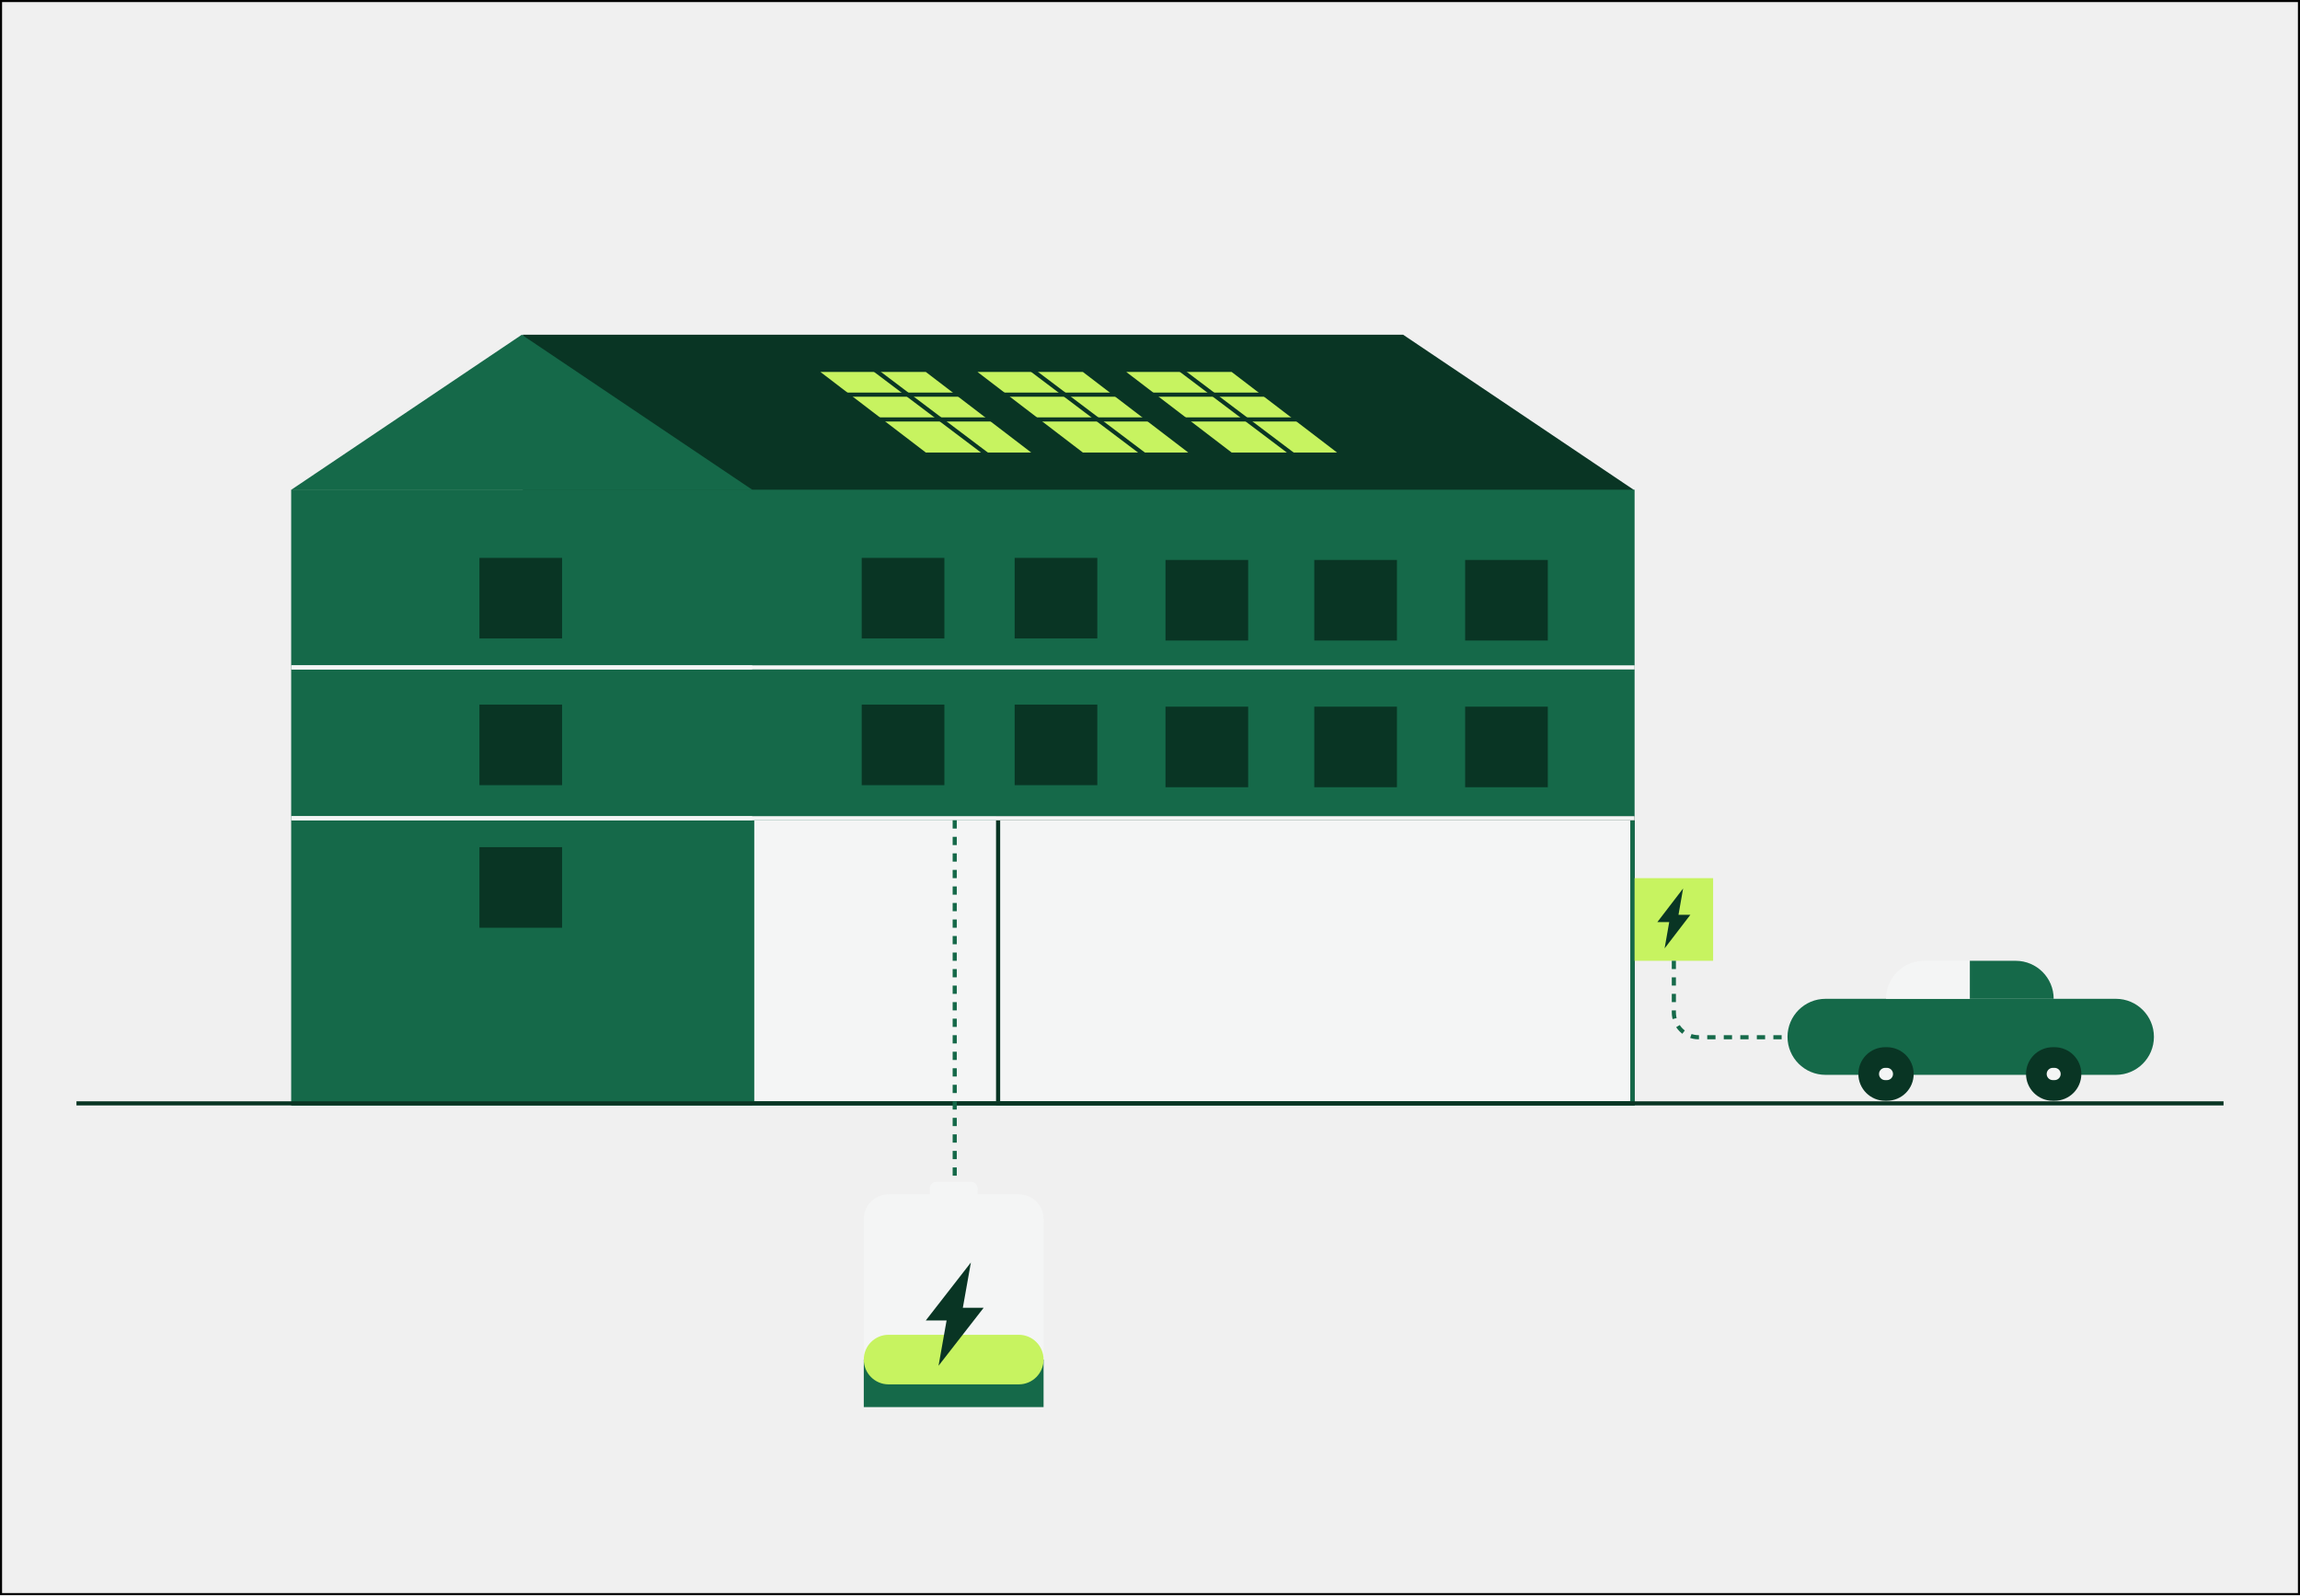
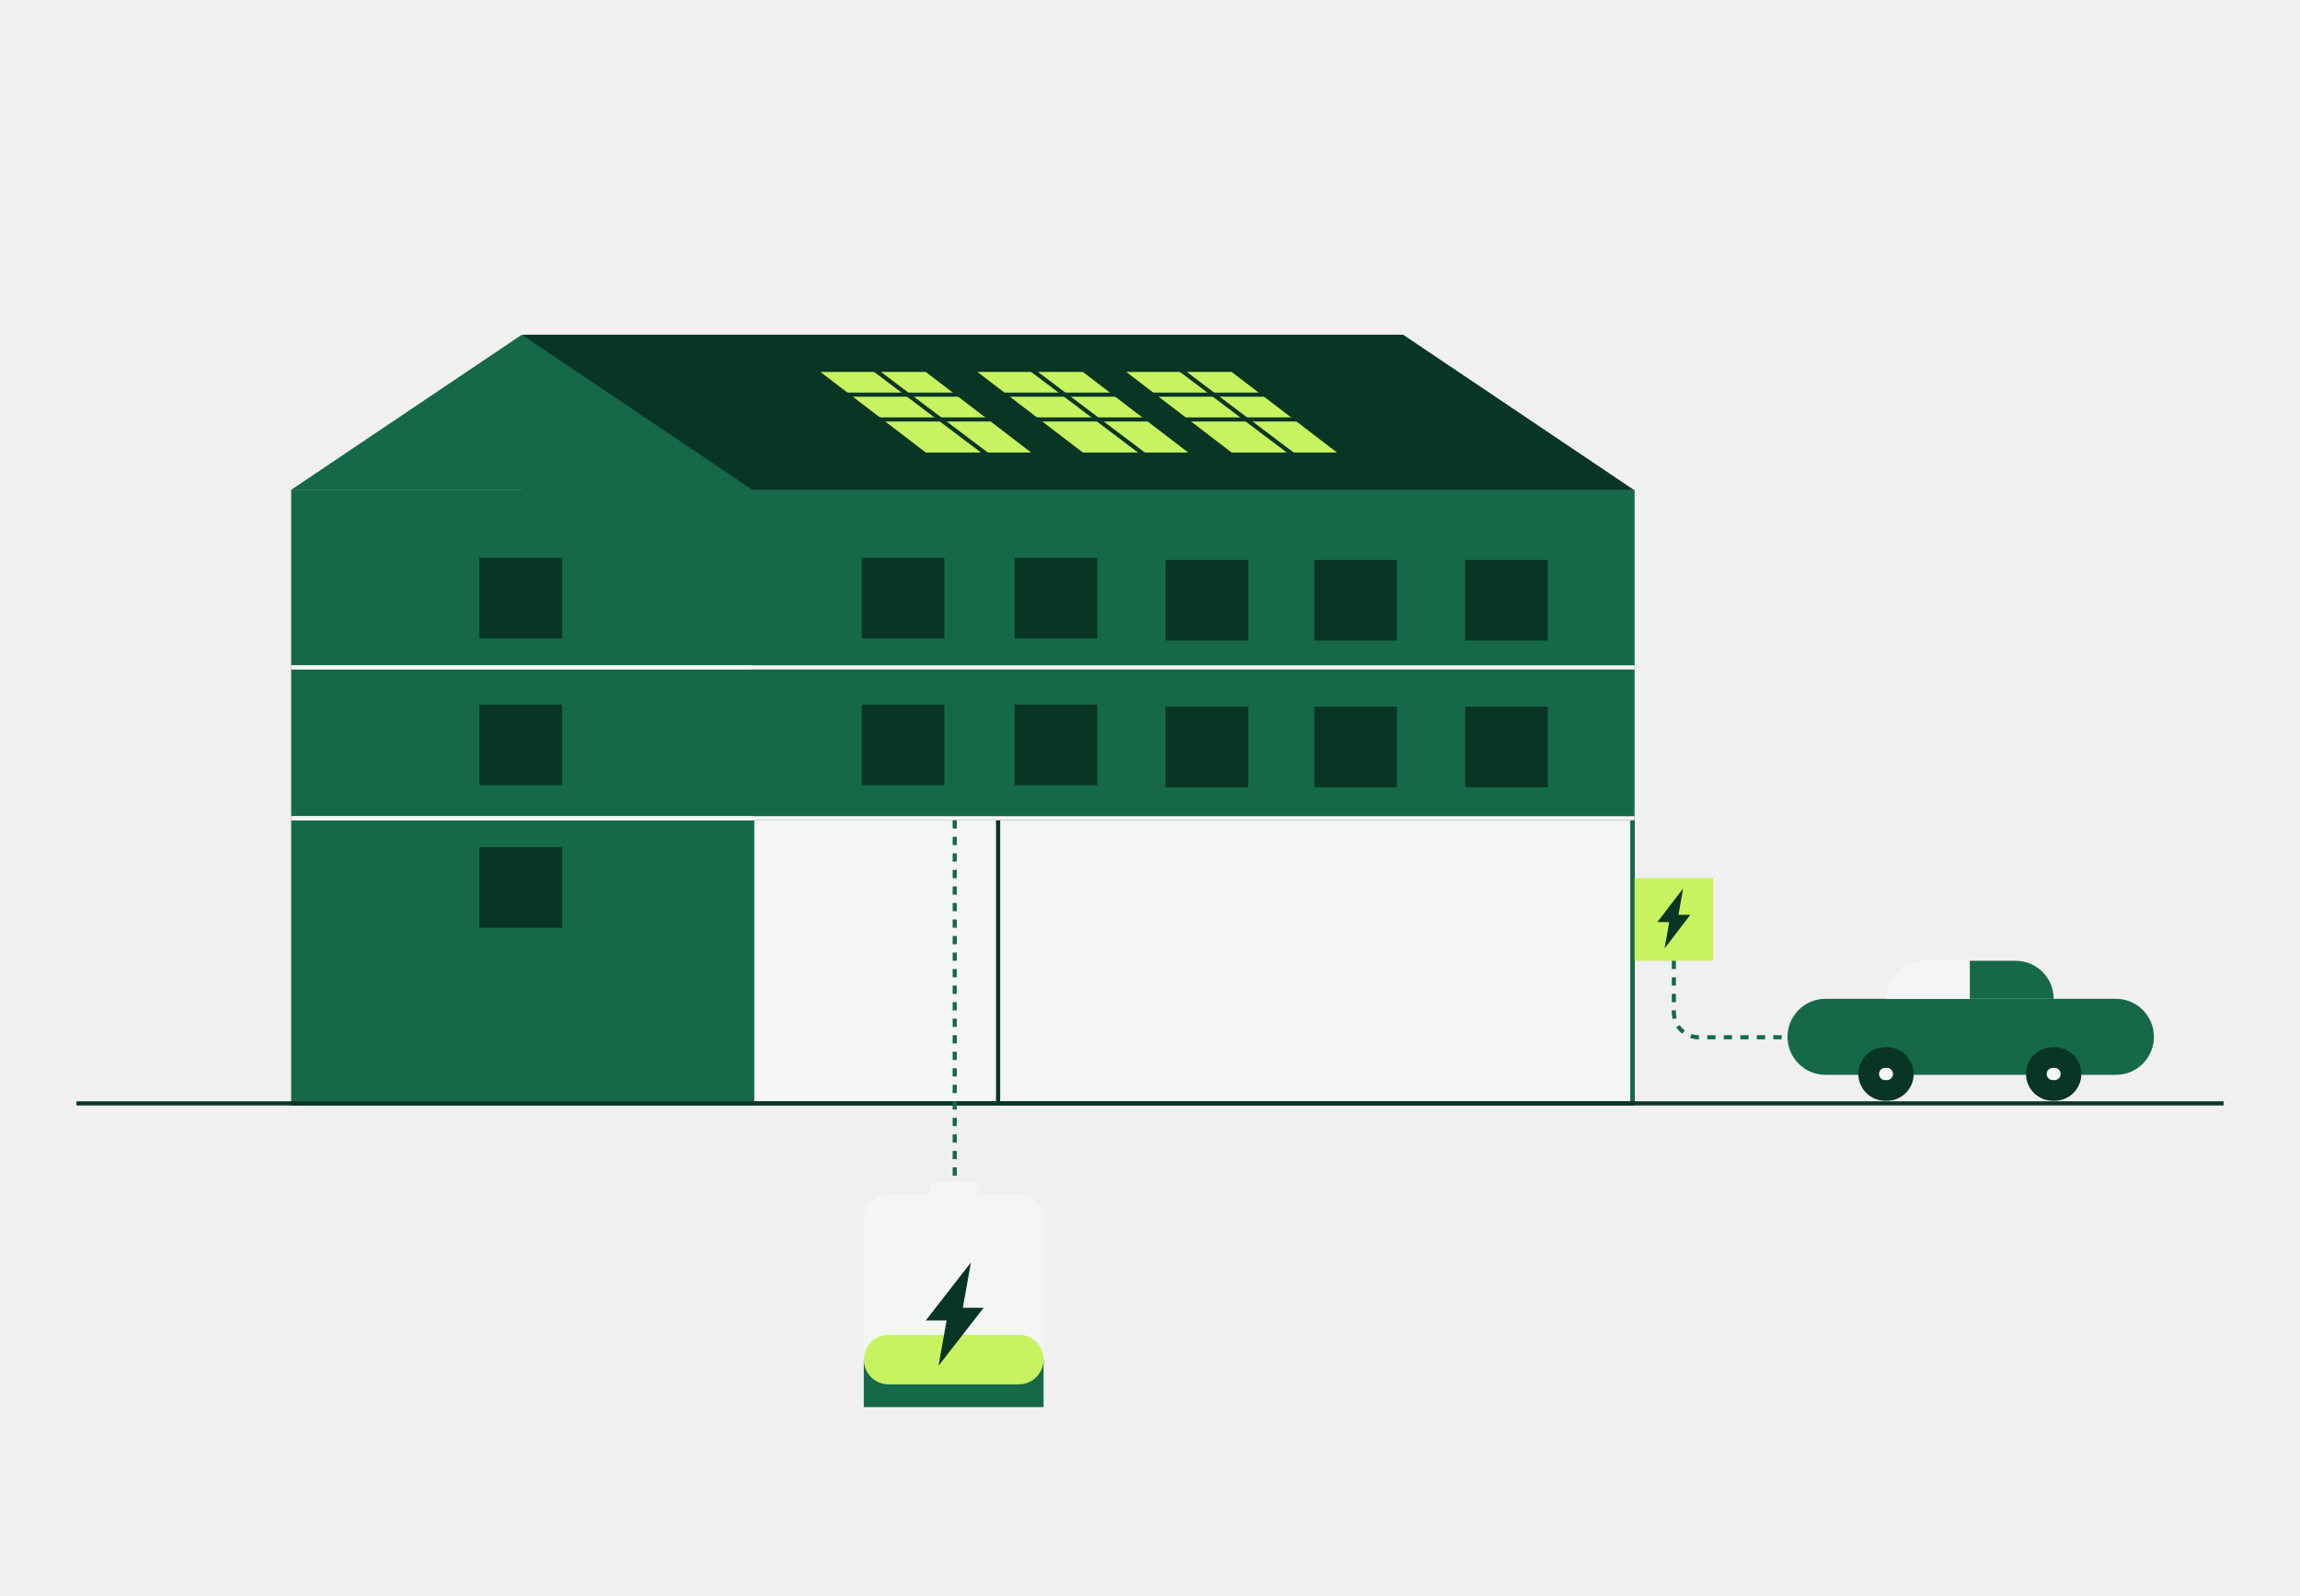
<svg xmlns="http://www.w3.org/2000/svg" width="1113" height="772" viewBox="0 0 1113 772" fill="none">
-   <rect x="0.5" y="0.5" width="1112" height="771" stroke="black" />
  <path d="M253 162H679L790.5 237V460H253V162Z" fill="#093524" />
  <rect x="141" y="237" width="650" height="298" fill="#156949" />
  <rect x="363" y="397" width="428" height="138" fill="#F4F5F5" />
  <rect x="483" y="396" width="307" height="138" fill="#F4F5F5" stroke="#093524" stroke-width="2" />
  <mask id="path-6-inside-1_9006_7642" fill="white">
    <path d="M363 397H791V535H363V397Z" />
  </mask>
  <path d="M791 535V537H793V535H791ZM363 535H361V537H363V535ZM791 397H789V535H791H793V397H791ZM791 535V533H363V535V537H791V535ZM363 535H365V397H363H361V535H363Z" fill="#156949" mask="url(#path-6-inside-1_9006_7642)" />
  <rect x="141" y="237" width="223" height="298" fill="#156949" />
  <path d="M252.5 162L364 237H141L252.5 162Z" fill="#156949" />
  <path d="M141 396L791 396" stroke="#F4F5F5" stroke-width="2" />
  <path d="M141 323L791 323" stroke="#F4F5F5" stroke-width="2" />
  <path d="M141 396L364 396" stroke="#F4F5F5" stroke-width="2" />
  <path d="M141 323L364 323" stroke="#F4F5F5" stroke-width="2" />
  <rect x="232" y="410" width="40" height="39" fill="#093524" />
  <rect x="232" y="341" width="40" height="39" fill="#093524" />
  <rect x="232" y="270" width="40" height="39" fill="#093524" />
  <rect x="417" y="341" width="40" height="39" fill="#093524" />
  <rect x="417" y="270" width="40" height="39" fill="#093524" />
  <rect x="491" y="341" width="40" height="39" fill="#093524" />
  <rect x="491" y="270" width="40" height="39" fill="#093524" />
  <rect x="636" y="342" width="40" height="39" fill="#093524" />
  <rect x="636" y="271" width="40" height="39" fill="#093524" />
  <rect x="564" y="342" width="40" height="39" fill="#093524" />
  <rect x="564" y="271" width="40" height="39" fill="#093524" />
  <rect x="709" y="342" width="40" height="39" fill="#093524" />
  <rect x="709" y="271" width="40" height="39" fill="#093524" />
  <path d="M397 180H448L499 219H448L397 180Z" fill="#C7F360" />
  <path d="M404 191H479" stroke="#093524" stroke-width="2" />
  <path d="M420 203H495" stroke="#093524" stroke-width="2" />
  <path d="M422 178L479 221" stroke="#093524" stroke-width="2" />
  <path d="M473 180H524L575 219H524L473 180Z" fill="#C7F360" />
  <path d="M480 191H555" stroke="#093524" stroke-width="2" />
  <path d="M496 203H571" stroke="#093524" stroke-width="2" />
  <path d="M498 178L555 221" stroke="#093524" stroke-width="2" />
  <path d="M545 180H596L647 219H596L545 180Z" fill="#C7F360" />
  <path d="M552 191H627" stroke="#093524" stroke-width="2" />
  <path d="M568 203H643" stroke="#093524" stroke-width="2" />
  <path d="M570 178L627 221" stroke="#093524" stroke-width="2" />
  <rect x="37" y="533" width="1039" height="2" fill="#093524" />
  <rect x="418" y="590" width="87" height="91" fill="#F4F5F5" />
  <rect x="418" y="578" width="87" height="24" rx="12" fill="#F4F5F5" />
  <rect x="418" y="658" width="87" height="23" fill="#156949" />
  <rect x="418" y="646" width="87" height="24" rx="12" fill="#C7F360" />
  <rect x="450" y="575" width="23" height="12" fill="#F4F5F5" />
  <rect x="450" y="572" width="23" height="6" rx="3" fill="#F4F5F5" />
  <path d="M469.832 611L448 639.063H458.071L454.168 661L476 632.937H465.929L469.832 611Z" fill="#093524" />
  <path d="M462 397V572" stroke="#156949" stroke-width="2" stroke-dasharray="4 4" />
  <rect x="791" y="425" width="38" height="40" fill="#C7F360" />
  <path d="M814.476 430L802 446.277H807.755L805.524 459L818 442.723H812.245L814.476 430Z" fill="#093524" />
  <path d="M810 465V490C810 496.627 815.373 502 822 502H905" stroke="#156949" stroke-width="2" stroke-dasharray="4 4" />
  <rect x="865" y="483.4" width="177.312" height="36.801" rx="18.4" fill="#156949" />
  <path fill-rule="evenodd" clip-rule="evenodd" d="M953.236 465H931.072C920.91 465 912.672 473.238 912.672 483.4H953.236V465Z" fill="#F4F5F5" />
  <path d="M993.801 483.4C993.801 473.238 985.563 465 975.4 465H953.236V483.4H993.801Z" fill="#156949" />
  <rect x="904.289" y="511.818" width="16.764" height="15.928" rx="7.964" fill="#F4F5F5" stroke="#093524" stroke-width="10" />
  <rect x="985.422" y="511.818" width="16.764" height="15.928" rx="7.964" fill="#F4F5F5" stroke="#093524" stroke-width="10" />
</svg>
